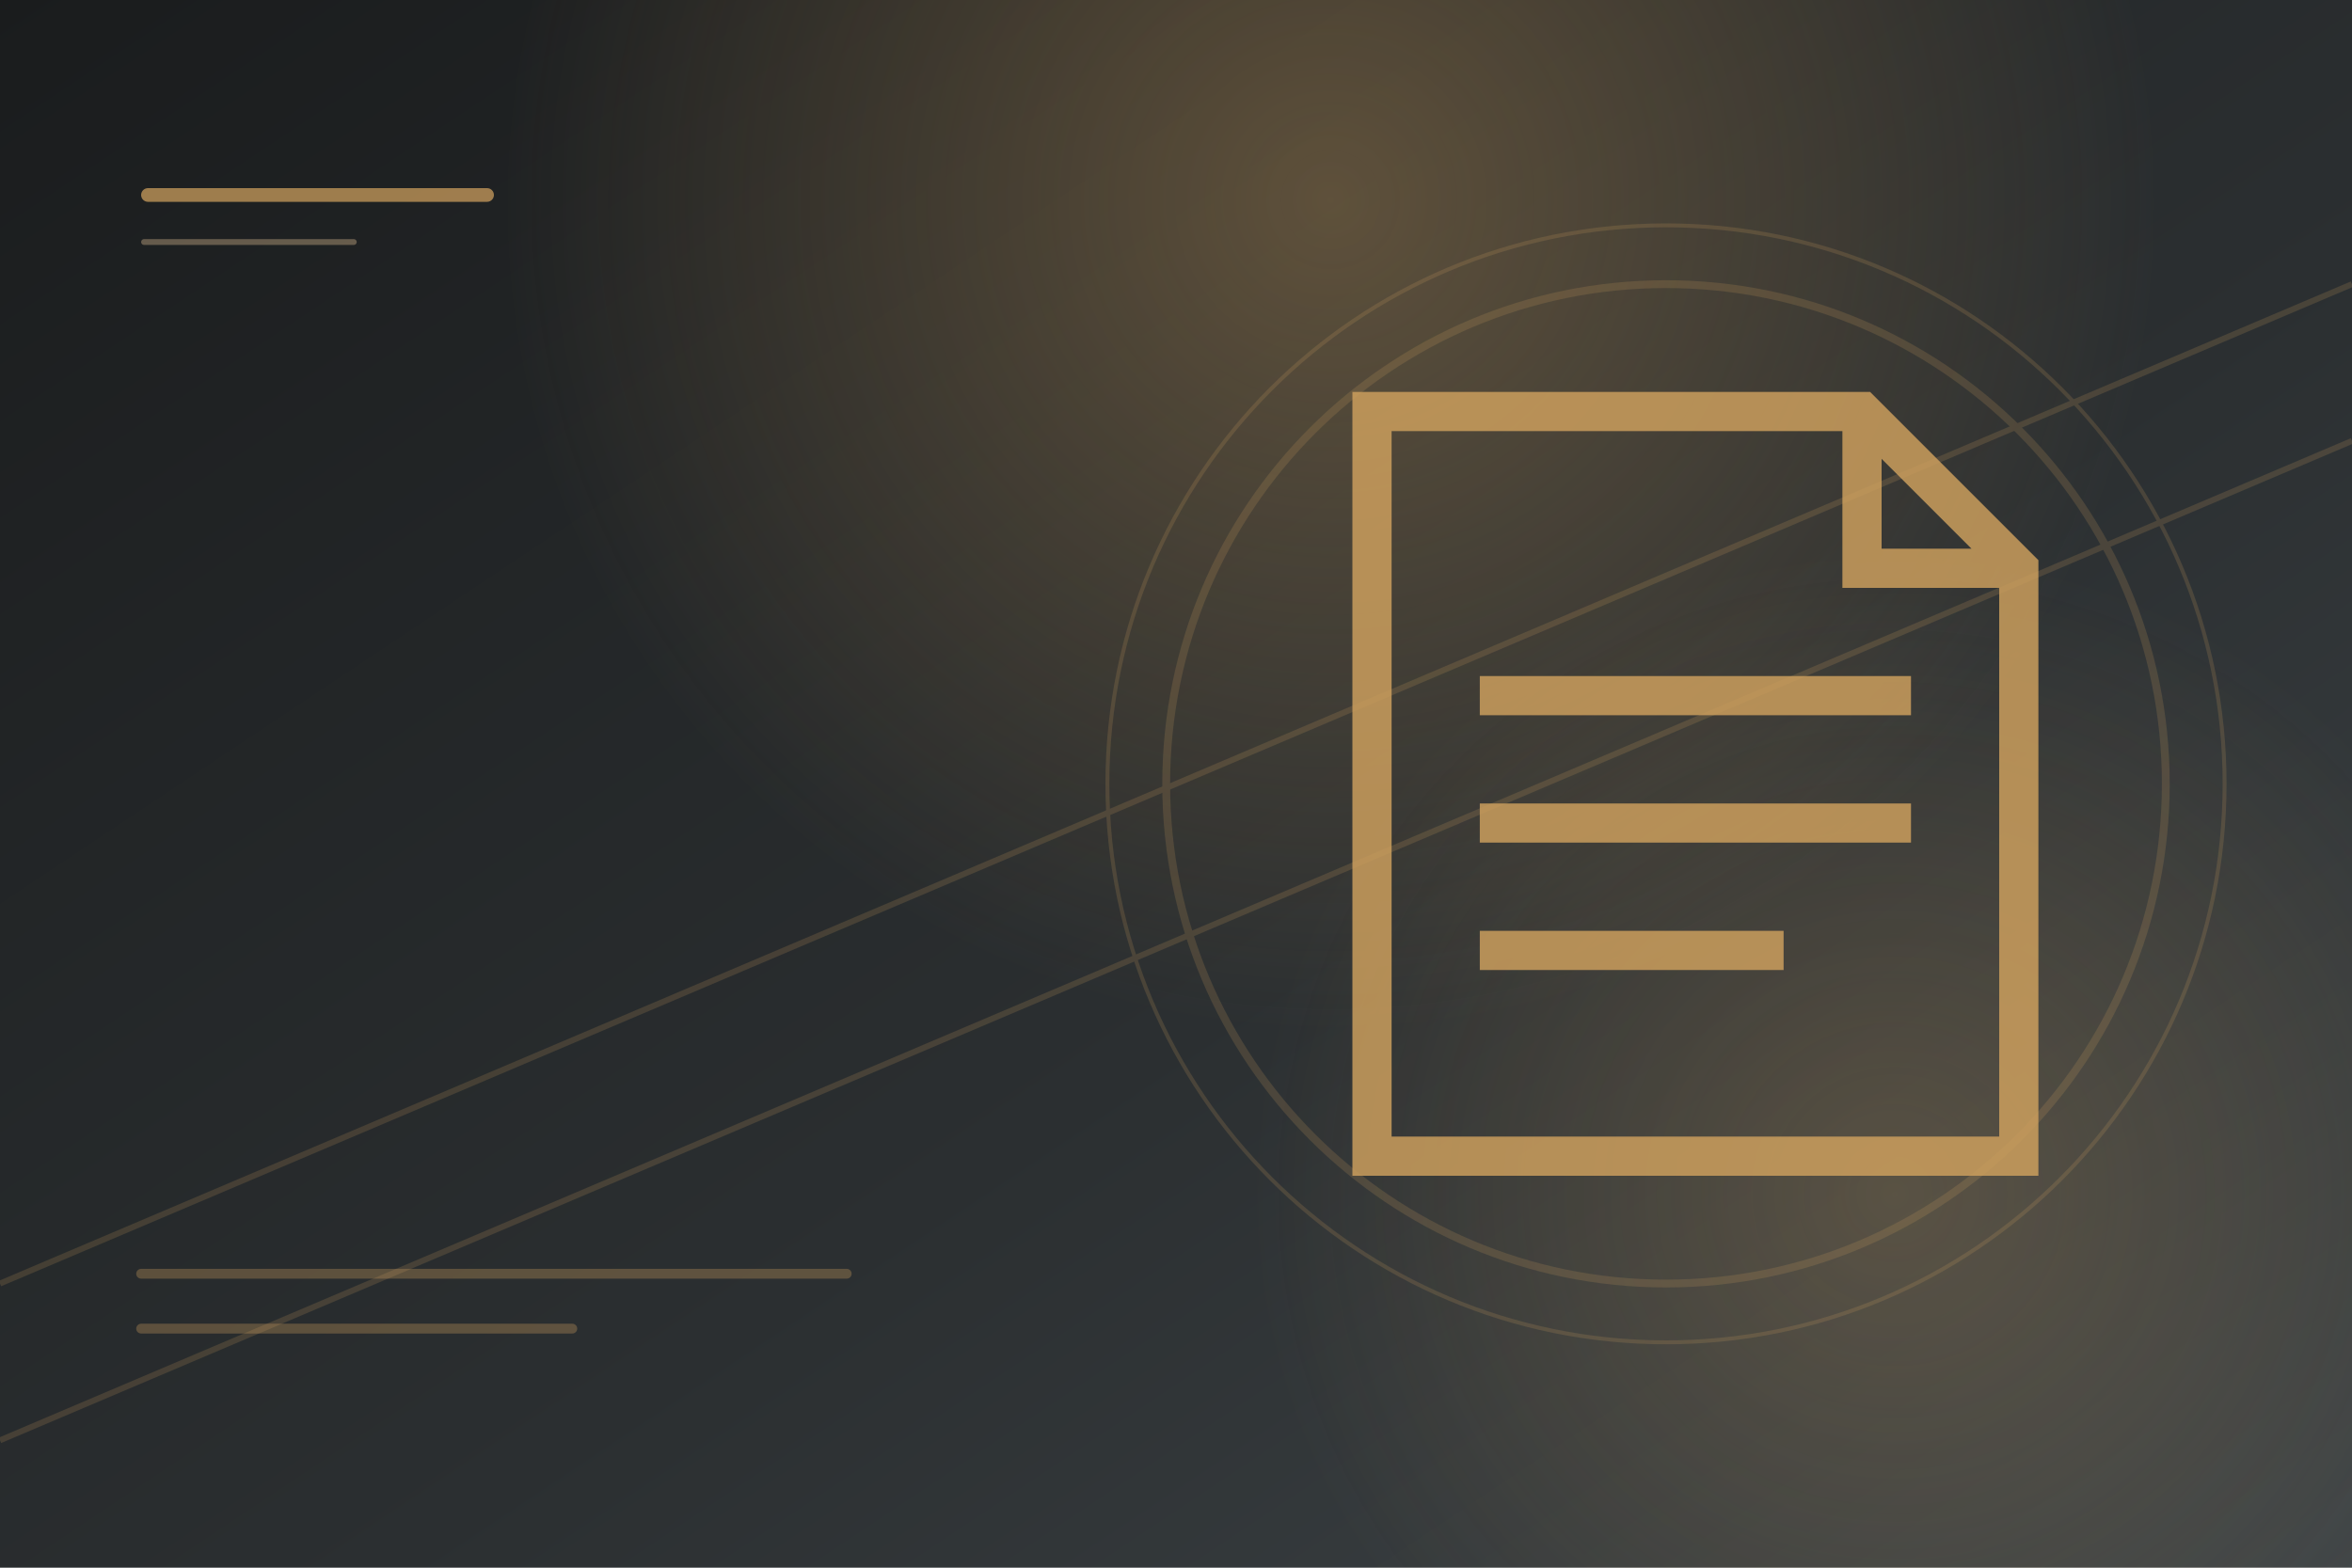
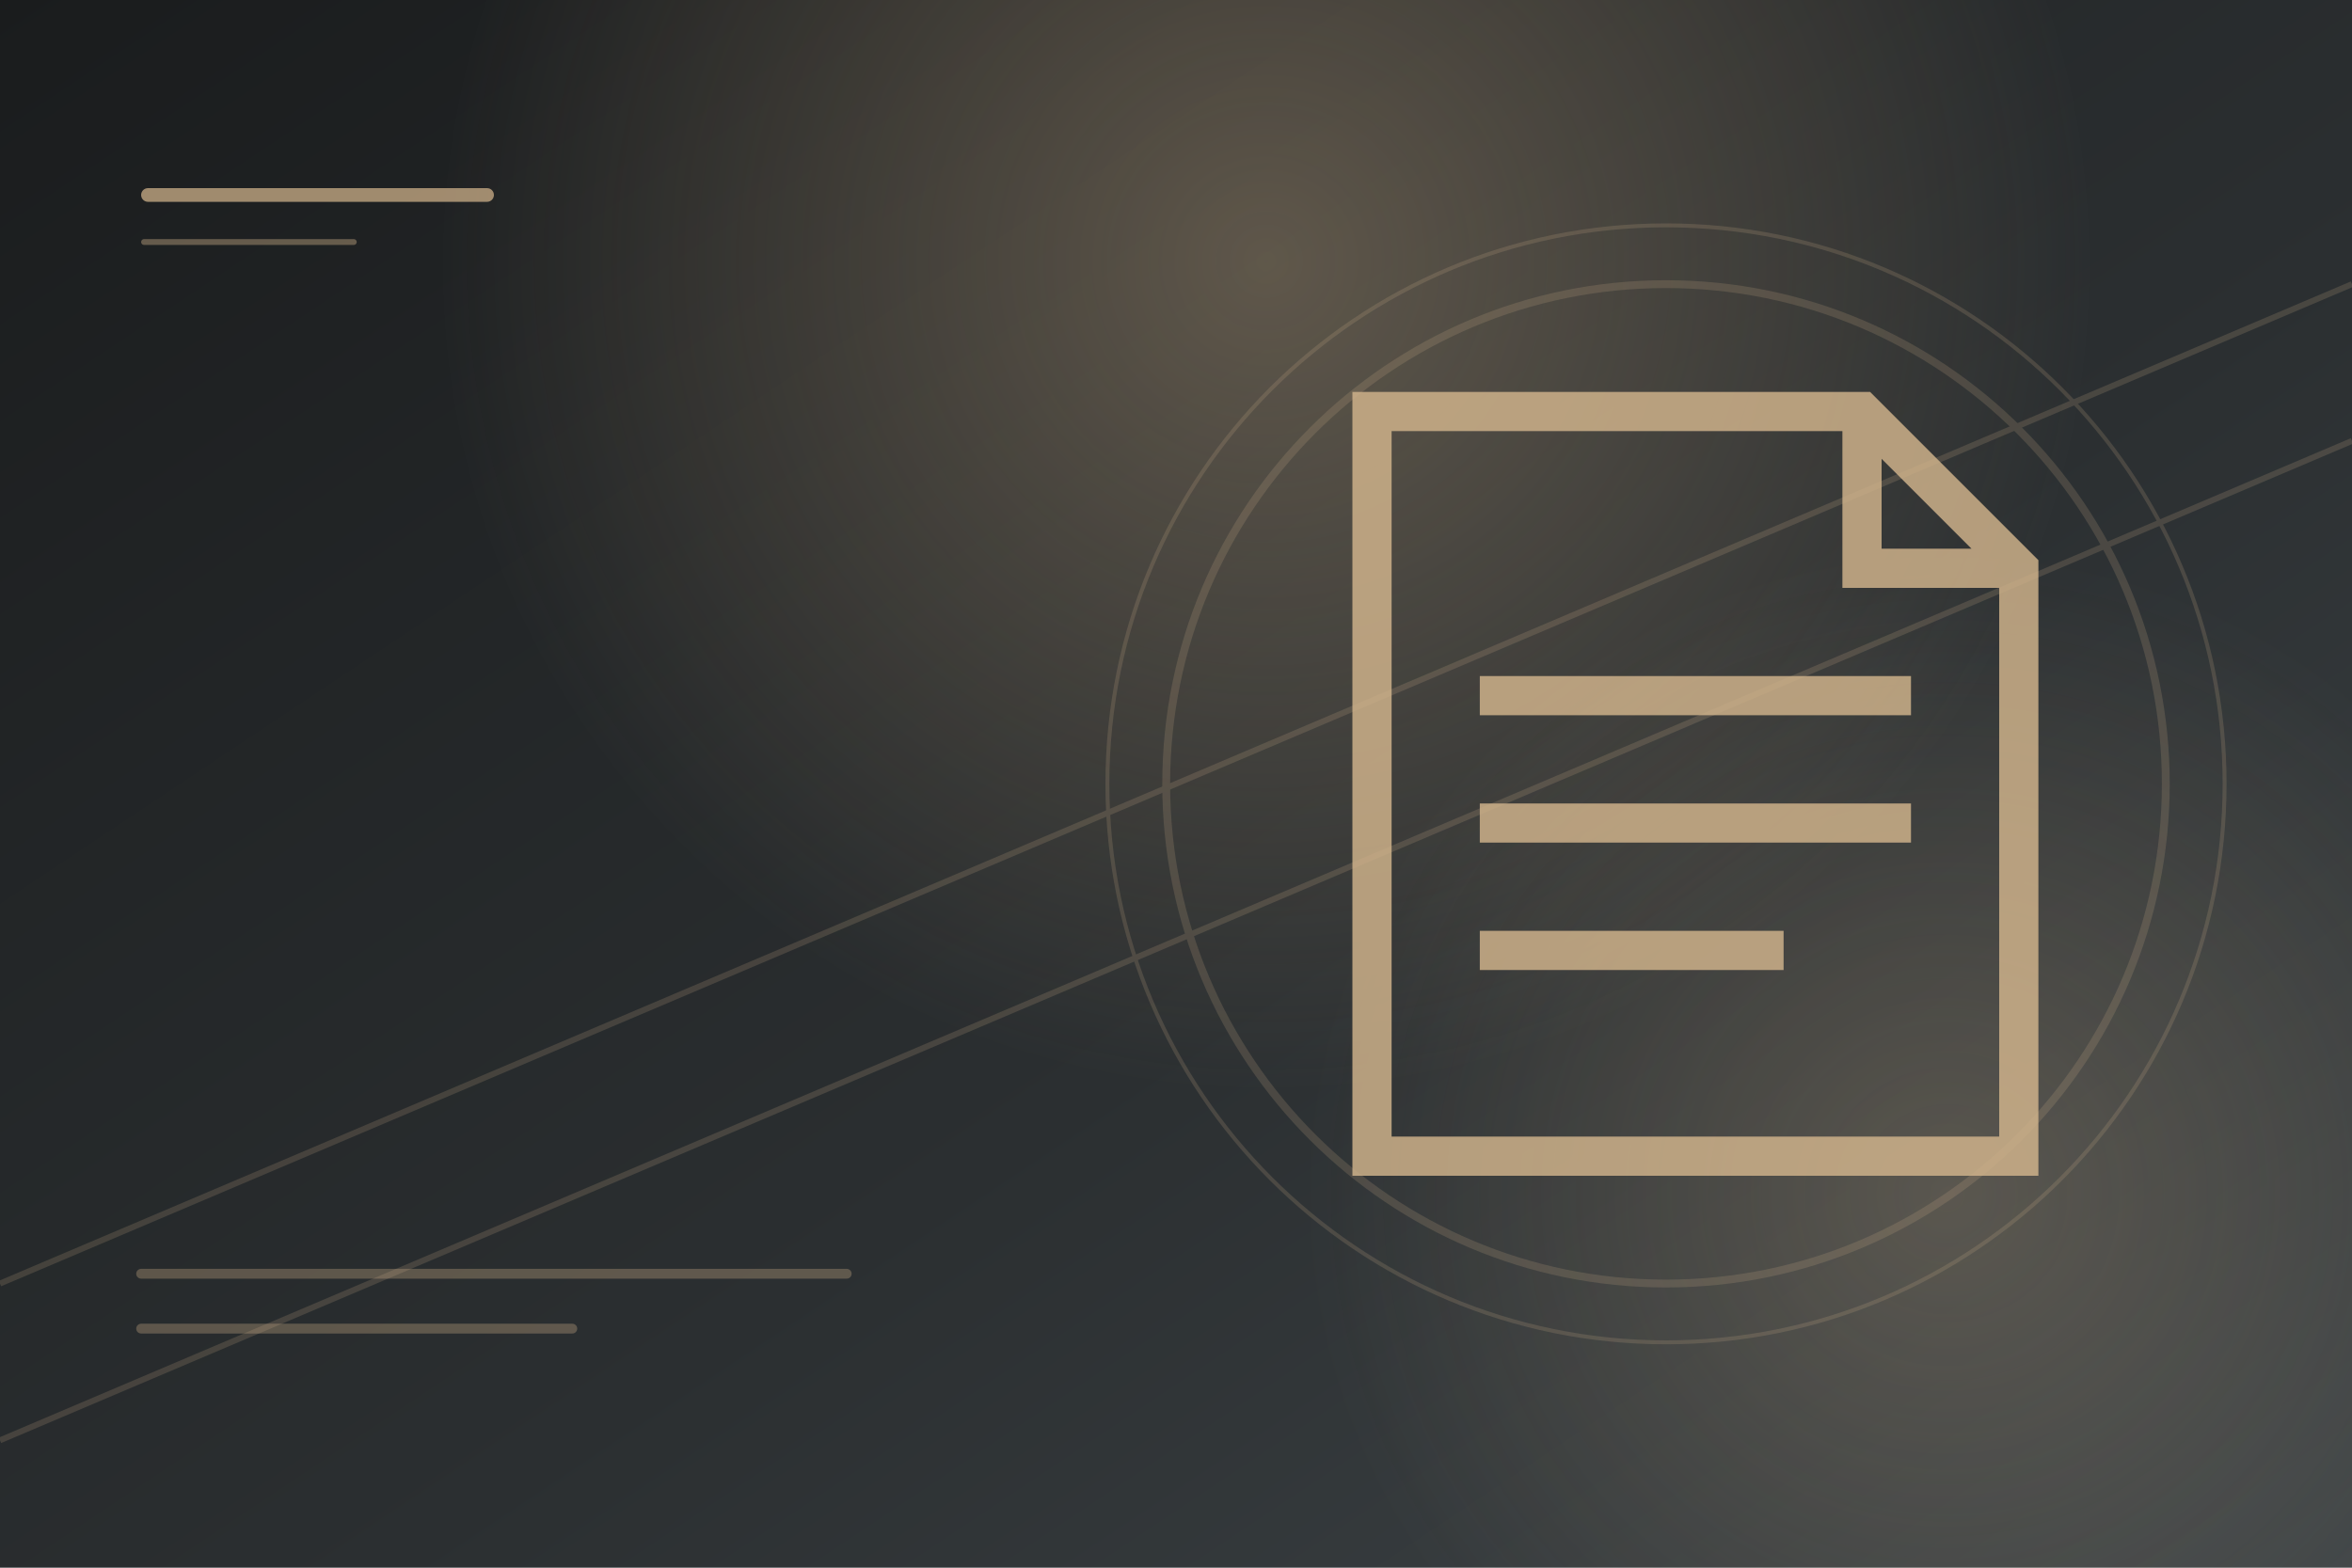
<svg xmlns="http://www.w3.org/2000/svg" width="1200" height="800" viewBox="0 0 1200 800" preserveAspectRatio="xMidYMid meet" role="img" aria-labelledby="title desc">
  <defs>
    <linearGradient id="bg" x1="0" y1="0" x2="1" y2="1">
      <stop stop-color="#1a1c1d" />
      <stop offset=".58" stop-color="#2b2f31" />
      <stop offset="1" stop-color="#3e4447" />
    </linearGradient>
    <radialGradient id="glow">
-       <stop stop-color="#d0a15e" stop-opacity=".34" />
-       <stop offset="1" stop-color="#d0a15e" stop-opacity="0" />
+       <stop stop-color="#d2b48c" stop-opacity=".34" />
+       <stop offset="1" stop-color="#d2b48c" stop-opacity="0" />
    </radialGradient>
  </defs>
  <rect width="1200" height="800" fill="url(#bg)" />
-   <circle cx="679" cy="104" r="420" fill="url(#glow)" />
-   <circle cx="967" cy="610" r="330" fill="url(#glow)" opacity=".7" />
-   <g fill="none" stroke="#d0a15e" opacity=".18">
+   <circle cx="646" cy="135" r="420" fill="url(#glow)" />
+   <circle cx="994" cy="610" r="330" fill="url(#glow)" opacity=".7" />
+   <g fill="none" stroke="#d2b48c" opacity=".18">
    <path d="M0 655 1200 145M0 735 1200 225" stroke-width="3" />
    <circle cx="850" cy="400" r="255" stroke-width="4" />
    <circle cx="850" cy="400" r="285" stroke-width="2" />
  </g>
-   <g color="#d0a15e" opacity=".82">
+   <g color="#d2b48c" opacity=".82">
    <path d="M700 210h250l80 80v300H700V210Zm250 0v80h80M755 355h220M755 420h220M755 485h155" fill="none" stroke="currentColor" stroke-width="20" />
  </g>
-   <rect x="72" y="96" width="180" height="7" rx="3.5" fill="#d0a15e" opacity=".72" />
+   <rect x="72" y="96" width="180" height="7" rx="3.5" fill="#d2b48c" opacity=".72" />
  <rect x="72" y="122" width="110" height="3" rx="1.5" fill="#d2b48c" opacity=".4" />
-   <path d="M72 650h360M72 678h220" stroke="#d0a15e" stroke-width="5" stroke-linecap="round" opacity=".32" />
+   <path d="M72 650h360M72 678h220" stroke="#d2b48c" stroke-width="5" stroke-linecap="round" opacity=".32" />
</svg>
